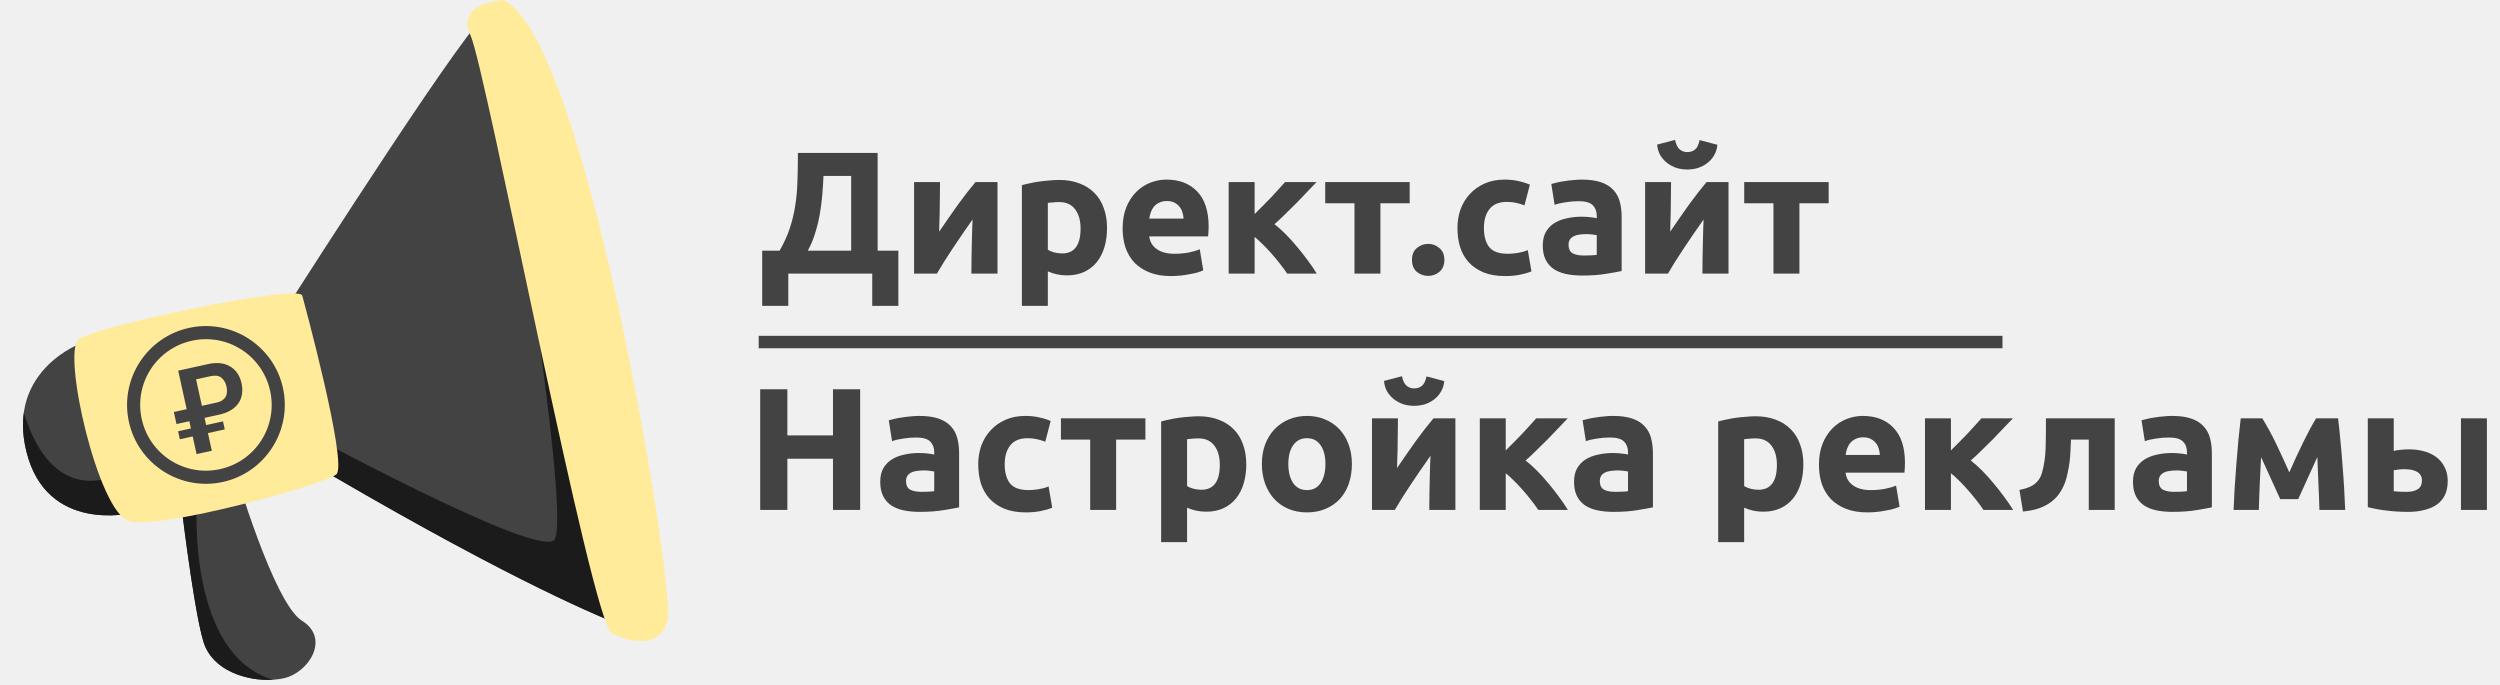
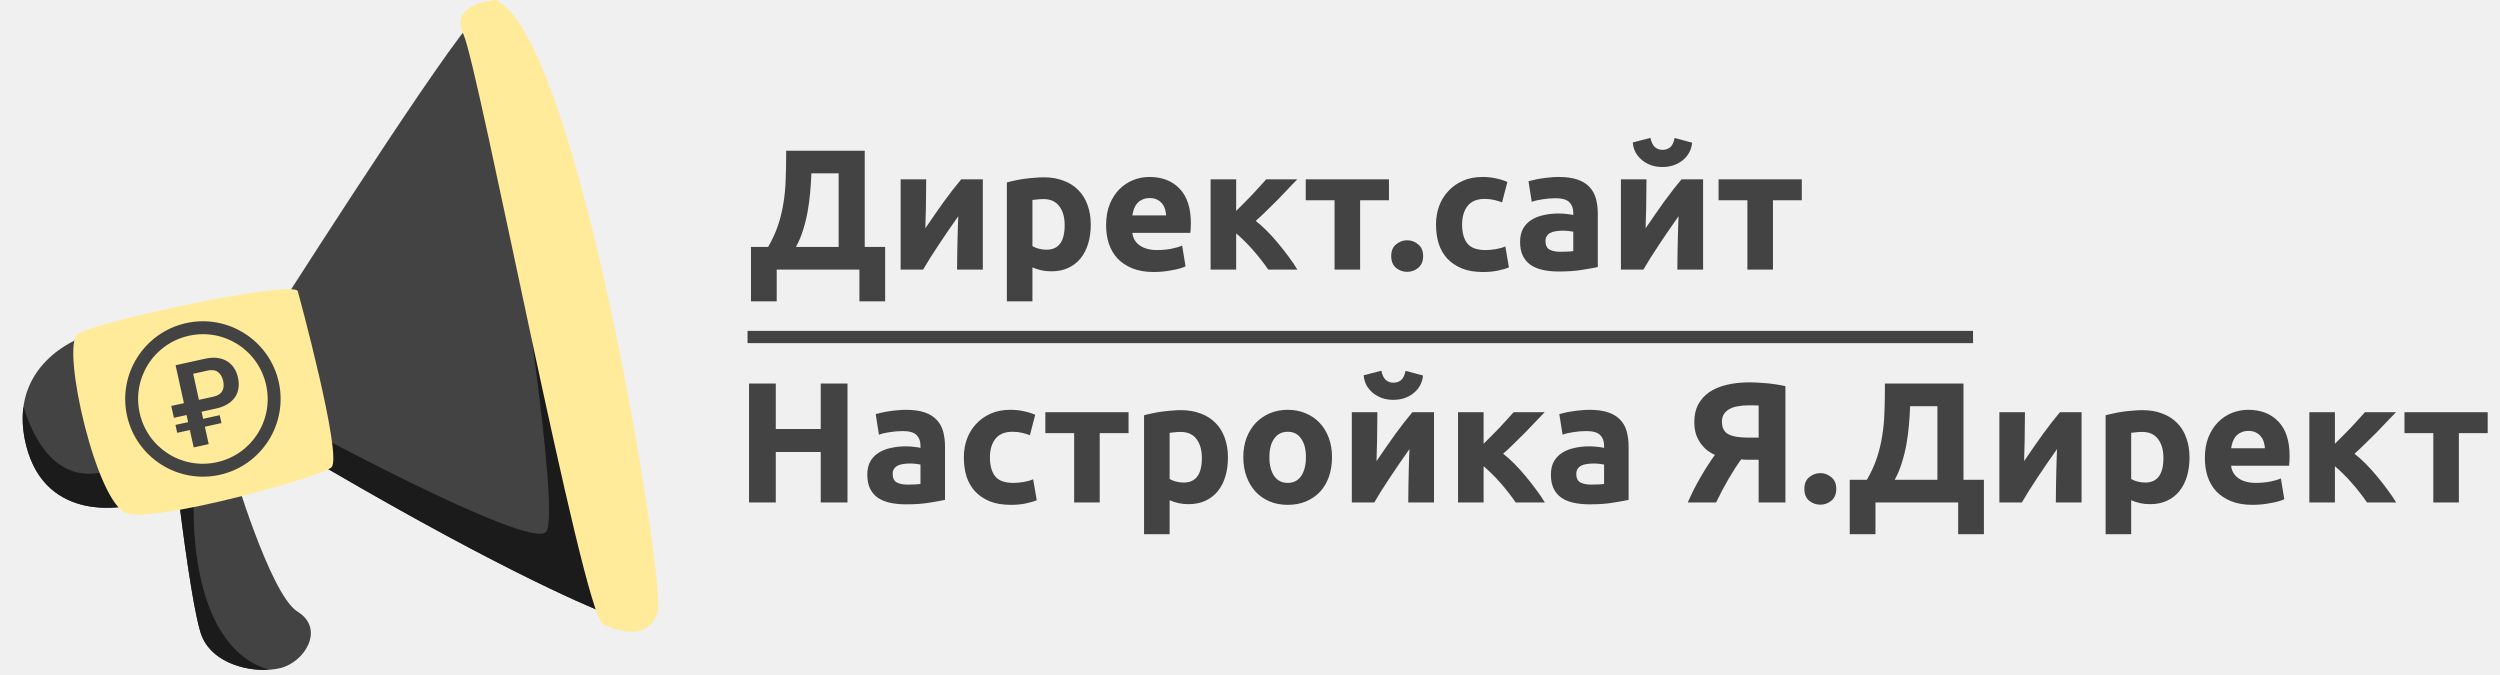
- <svg xmlns="http://www.w3.org/2000/svg" width="201" height="55" viewBox="0 0 201 55" fill="none">
+ <svg xmlns="http://www.w3.org/2000/svg" width="204" height="55" viewBox="0 0 204 55" fill="none">
  <path d="M18.883 37.801C18.883 37.801 22.009 48.509 24.277 49.907C26.546 51.307 24.873 54.037 22.859 54.521C20.846 55.003 17.202 54.324 16.363 51.611C15.523 48.898 14.426 39.353 14.426 39.353L18.883 37.801Z" fill="#434343" />
  <path d="M21.946 54.651C15.145 52.646 15.818 40.829 15.818 40.829L14.561 40.488C14.879 43.098 15.704 49.474 16.363 51.611C17.087 53.949 19.892 54.777 21.946 54.651Z" fill="#1B1B1B" />
  <path d="M6.603 27.562C6.603 27.562 0.487 29.725 2.128 36.322C3.77 42.919 10.582 41.247 10.582 41.247C10.582 41.247 6.886 27.837 6.603 27.562Z" fill="#434343" />
  <path d="M10.585 41.247C10.585 41.247 10.207 39.886 9.688 38.024C8.906 38.454 4.245 40.648 1.916 33.191C1.793 34.102 1.833 35.139 2.128 36.322C3.77 42.919 10.585 41.247 10.585 41.247Z" fill="#1B1B1B" />
  <path d="M38.4 1.914C38.374 1.94 38.34 1.946 38.317 1.977C34.71 6.337 21.622 26.951 21.622 26.951L23.916 36.596C39.732 45.971 47.492 49.306 49.898 50.245L38.4 1.914Z" fill="#434343" />
  <path d="M41.837 17.033C41.837 17.033 45.762 41.68 44.581 43.376C43.401 45.072 23.326 34.118 23.326 34.118L23.916 36.595C39.675 45.94 47.435 49.283 49.87 50.234L41.837 17.033Z" fill="#1B1B1B" />
  <path d="M24.303 23.77C24.303 23.77 28.007 37.328 27.039 38.142C26.073 38.958 12.868 42.614 10.376 41.9C7.883 41.187 4.973 28.339 6.319 27.288C7.666 26.237 24.037 22.779 24.303 23.77Z" fill="#FFEB9A" />
  <path d="M40.471 0.002C40.471 0.002 36.592 0.22 37.818 2.806C39.044 5.393 47.566 50.152 49.199 50.926C50.835 51.699 53.066 52.135 53.682 49.851C54.301 47.568 47.194 3.053 40.471 0.002Z" fill="#FFEB9A" />
  <g clip-path="url(#clip0_333_136)">
    <path d="M15.193 26.364C11.779 27.116 9.612 30.508 10.364 33.921C11.117 37.335 14.508 39.502 17.921 38.749C21.335 37.997 23.502 34.606 22.75 31.192C21.998 27.779 18.606 25.612 15.193 26.364ZM15.42 27.396C18.276 26.767 21.088 28.563 21.718 31.42C22.347 34.276 20.55 37.088 17.694 37.717C14.838 38.347 12.026 36.55 11.396 33.694C10.767 30.837 12.564 28.026 15.42 27.396ZM14.327 29.802L15.009 32.898L13.977 33.125L14.19 34.093L15.222 33.865L15.35 34.446L14.318 34.673L14.46 35.319L15.492 35.091L15.805 36.51L17.03 36.24L16.718 34.821L18.072 34.523L17.93 33.877L16.576 34.176L16.448 33.597L17.643 33.333C18.337 33.18 18.845 32.879 19.164 32.43C19.483 31.982 19.549 31.4 19.418 30.807C19.288 30.214 18.972 29.729 18.493 29.454C18.015 29.179 17.428 29.118 16.733 29.271L14.327 29.802ZM15.764 30.499L16.925 30.244C17.266 30.169 17.563 30.194 17.779 30.35C17.994 30.506 18.146 30.784 18.212 31.082C18.276 31.374 18.268 31.685 18.136 31.912C18.002 32.139 17.767 32.29 17.43 32.364L16.233 32.628L15.764 30.499Z" fill="#434343" />
  </g>
  <path d="M61.28 20.152H62.68C63.025 19.555 63.296 18.962 63.492 18.374C63.688 17.786 63.833 17.189 63.926 16.582C64.029 15.975 64.089 15.35 64.108 14.706C64.136 14.062 64.15 13.385 64.15 12.676V12.298H70.562V20.152H72.228V24.59H70.128V22H63.38V24.59H61.28V20.152ZM66.208 14.146C66.189 14.65 66.157 15.168 66.11 15.7C66.063 16.232 65.993 16.759 65.9 17.282C65.807 17.795 65.681 18.299 65.522 18.794C65.373 19.279 65.181 19.732 64.948 20.152H68.434V14.146H66.208ZM80.198 14.636V22H78.098C78.098 21.533 78.102 21.071 78.112 20.614C78.121 20.147 78.13 19.718 78.14 19.326C78.149 18.934 78.158 18.593 78.168 18.304C78.186 18.005 78.196 17.786 78.196 17.646C77.925 18.029 77.654 18.416 77.384 18.808C77.113 19.2 76.852 19.587 76.6 19.97C76.357 20.343 76.124 20.703 75.9 21.048C75.685 21.393 75.494 21.711 75.326 22H73.492V14.636H75.578C75.578 15.103 75.573 15.551 75.564 15.98C75.564 16.4 75.559 16.783 75.55 17.128C75.54 17.473 75.531 17.777 75.522 18.038C75.512 18.29 75.508 18.486 75.508 18.626C76.068 17.805 76.581 17.067 77.048 16.414C77.524 15.761 77.986 15.168 78.434 14.636H80.198ZM86.878 18.374C86.878 17.73 86.733 17.217 86.444 16.834C86.154 16.442 85.725 16.246 85.156 16.246C84.969 16.246 84.796 16.255 84.638 16.274C84.479 16.283 84.348 16.297 84.246 16.316V20.082C84.376 20.166 84.544 20.236 84.75 20.292C84.964 20.348 85.179 20.376 85.394 20.376C86.383 20.376 86.878 19.709 86.878 18.374ZM89.006 18.318C89.006 18.887 88.936 19.405 88.796 19.872C88.656 20.339 88.45 20.74 88.18 21.076C87.909 21.412 87.573 21.673 87.172 21.86C86.77 22.047 86.308 22.14 85.786 22.14C85.496 22.14 85.226 22.112 84.974 22.056C84.722 22 84.479 21.921 84.246 21.818V24.59H82.16V14.888C82.346 14.832 82.561 14.781 82.804 14.734C83.046 14.678 83.298 14.631 83.56 14.594C83.83 14.557 84.101 14.529 84.372 14.51C84.652 14.482 84.918 14.468 85.17 14.468C85.776 14.468 86.318 14.561 86.794 14.748C87.27 14.925 87.671 15.182 87.998 15.518C88.324 15.845 88.572 16.246 88.74 16.722C88.917 17.198 89.006 17.73 89.006 18.318ZM90.259 18.374C90.259 17.721 90.357 17.151 90.553 16.666C90.758 16.171 91.024 15.761 91.351 15.434C91.678 15.107 92.051 14.86 92.471 14.692C92.9 14.524 93.339 14.44 93.787 14.44C94.832 14.44 95.658 14.762 96.265 15.406C96.872 16.041 97.175 16.979 97.175 18.22C97.175 18.341 97.17 18.477 97.161 18.626C97.152 18.766 97.142 18.892 97.133 19.004H92.401C92.448 19.433 92.648 19.774 93.003 20.026C93.358 20.278 93.834 20.404 94.431 20.404C94.814 20.404 95.187 20.371 95.551 20.306C95.924 20.231 96.228 20.143 96.461 20.04L96.741 21.734C96.629 21.79 96.48 21.846 96.293 21.902C96.106 21.958 95.896 22.005 95.663 22.042C95.439 22.089 95.196 22.126 94.935 22.154C94.674 22.182 94.412 22.196 94.151 22.196C93.488 22.196 92.91 22.098 92.415 21.902C91.93 21.706 91.524 21.44 91.197 21.104C90.88 20.759 90.642 20.353 90.483 19.886C90.334 19.419 90.259 18.915 90.259 18.374ZM95.159 17.576C95.15 17.399 95.117 17.226 95.061 17.058C95.014 16.89 94.935 16.741 94.823 16.61C94.72 16.479 94.585 16.372 94.417 16.288C94.258 16.204 94.058 16.162 93.815 16.162C93.582 16.162 93.381 16.204 93.213 16.288C93.045 16.363 92.905 16.465 92.793 16.596C92.681 16.727 92.592 16.881 92.527 17.058C92.471 17.226 92.429 17.399 92.401 17.576H95.159ZM100.871 17.212C101.076 17.016 101.291 16.801 101.515 16.568C101.748 16.335 101.972 16.106 102.187 15.882C102.401 15.649 102.607 15.425 102.803 15.21C102.999 14.995 103.171 14.804 103.321 14.636H105.855C105.668 14.832 105.435 15.075 105.155 15.364C104.884 15.653 104.595 15.957 104.287 16.274C103.979 16.582 103.666 16.89 103.349 17.198C103.041 17.506 102.747 17.781 102.467 18.024C102.747 18.239 103.045 18.505 103.363 18.822C103.68 19.139 103.988 19.48 104.287 19.844C104.595 20.208 104.884 20.577 105.155 20.95C105.435 21.323 105.673 21.673 105.869 22H103.489C103.321 21.748 103.129 21.487 102.915 21.216C102.7 20.936 102.476 20.665 102.243 20.404C102.009 20.133 101.771 19.881 101.529 19.648C101.295 19.415 101.076 19.214 100.871 19.046V22H98.785V14.636H100.871V17.212ZM113.338 16.344H110.986V22H108.9V16.344H106.548V14.636H113.338V16.344ZM116.128 20.894C116.128 21.314 115.992 21.636 115.722 21.86C115.46 22.075 115.162 22.182 114.826 22.182C114.49 22.182 114.186 22.075 113.916 21.86C113.654 21.636 113.524 21.314 113.524 20.894C113.524 20.474 113.654 20.157 113.916 19.942C114.186 19.718 114.49 19.606 114.826 19.606C115.162 19.606 115.46 19.718 115.722 19.942C115.992 20.157 116.128 20.474 116.128 20.894ZM117.179 18.318C117.179 17.786 117.263 17.287 117.431 16.82C117.608 16.344 117.86 15.933 118.187 15.588C118.513 15.233 118.91 14.953 119.377 14.748C119.843 14.543 120.375 14.44 120.973 14.44C121.365 14.44 121.724 14.477 122.051 14.552C122.377 14.617 122.695 14.715 123.003 14.846L122.569 16.512C122.373 16.437 122.158 16.372 121.925 16.316C121.691 16.26 121.43 16.232 121.141 16.232C120.525 16.232 120.063 16.423 119.755 16.806C119.456 17.189 119.307 17.693 119.307 18.318C119.307 18.981 119.447 19.494 119.727 19.858C120.016 20.222 120.515 20.404 121.225 20.404C121.477 20.404 121.747 20.381 122.037 20.334C122.326 20.287 122.592 20.213 122.835 20.11L123.129 21.818C122.886 21.921 122.583 22.009 122.219 22.084C121.855 22.159 121.453 22.196 121.015 22.196C120.343 22.196 119.764 22.098 119.279 21.902C118.793 21.697 118.392 21.421 118.075 21.076C117.767 20.731 117.538 20.325 117.389 19.858C117.249 19.382 117.179 18.869 117.179 18.318ZM127.343 20.544C127.548 20.544 127.744 20.539 127.931 20.53C128.117 20.521 128.267 20.507 128.379 20.488V18.906C128.295 18.887 128.169 18.869 128.001 18.85C127.833 18.831 127.679 18.822 127.539 18.822C127.343 18.822 127.156 18.836 126.979 18.864C126.811 18.883 126.661 18.925 126.531 18.99C126.4 19.055 126.297 19.144 126.223 19.256C126.148 19.368 126.111 19.508 126.111 19.676C126.111 20.003 126.218 20.231 126.433 20.362C126.657 20.483 126.96 20.544 127.343 20.544ZM127.175 14.44C127.791 14.44 128.304 14.51 128.715 14.65C129.125 14.79 129.452 14.991 129.695 15.252C129.947 15.513 130.124 15.831 130.227 16.204C130.329 16.577 130.381 16.993 130.381 17.45V21.79C130.082 21.855 129.667 21.93 129.135 22.014C128.603 22.107 127.959 22.154 127.203 22.154C126.727 22.154 126.293 22.112 125.901 22.028C125.518 21.944 125.187 21.809 124.907 21.622C124.627 21.426 124.412 21.174 124.263 20.866C124.113 20.558 124.039 20.18 124.039 19.732C124.039 19.303 124.123 18.939 124.291 18.64C124.468 18.341 124.701 18.103 124.991 17.926C125.28 17.749 125.611 17.623 125.985 17.548C126.358 17.464 126.745 17.422 127.147 17.422C127.417 17.422 127.655 17.436 127.861 17.464C128.075 17.483 128.248 17.511 128.379 17.548V17.352C128.379 16.997 128.271 16.713 128.057 16.498C127.842 16.283 127.469 16.176 126.937 16.176C126.582 16.176 126.232 16.204 125.887 16.26C125.541 16.307 125.243 16.377 124.991 16.47L124.725 14.79C124.846 14.753 124.995 14.715 125.173 14.678C125.359 14.631 125.56 14.594 125.775 14.566C125.989 14.529 126.213 14.501 126.447 14.482C126.689 14.454 126.932 14.44 127.175 14.44ZM138.973 14.636V22H136.873C136.873 21.533 136.878 21.071 136.887 20.614C136.896 20.147 136.906 19.718 136.915 19.326C136.924 18.934 136.934 18.593 136.943 18.304C136.962 18.005 136.971 17.786 136.971 17.646C136.7 18.029 136.43 18.416 136.159 18.808C135.888 19.2 135.627 19.587 135.375 19.97C135.132 20.343 134.899 20.703 134.675 21.048C134.46 21.393 134.269 21.711 134.101 22H132.267V14.636H134.353C134.353 15.103 134.348 15.551 134.339 15.98C134.339 16.4 134.334 16.783 134.325 17.128C134.316 17.473 134.306 17.777 134.297 18.038C134.288 18.29 134.283 18.486 134.283 18.626C134.843 17.805 135.356 17.067 135.823 16.414C136.299 15.761 136.761 15.168 137.209 14.636H138.973ZM135.655 13.628C135.356 13.628 135.067 13.586 134.787 13.502C134.516 13.409 134.269 13.278 134.045 13.11C133.821 12.933 133.634 12.723 133.485 12.48C133.345 12.228 133.261 11.943 133.233 11.626L134.675 11.248C134.75 11.603 134.871 11.855 135.039 12.004C135.216 12.153 135.422 12.228 135.655 12.228C135.898 12.228 136.103 12.163 136.271 12.032C136.448 11.892 136.574 11.635 136.649 11.262L138.077 11.64C138.049 11.957 137.96 12.242 137.811 12.494C137.671 12.737 137.489 12.942 137.265 13.11C137.05 13.278 136.803 13.409 136.523 13.502C136.243 13.586 135.954 13.628 135.655 13.628ZM147.025 16.344H144.673V22H142.587V16.344H140.235V14.636H147.025V16.344Z" fill="#434343" />
-   <path d="M66.972 31.298H69.156V41H66.972V36.884H63.304V41H61.12V31.298H63.304V35.008H66.972V31.298ZM74.075 39.544C74.281 39.544 74.477 39.539 74.663 39.53C74.85 39.521 74.999 39.507 75.111 39.488V37.906C75.027 37.887 74.901 37.869 74.733 37.85C74.565 37.831 74.411 37.822 74.271 37.822C74.075 37.822 73.889 37.836 73.711 37.864C73.543 37.883 73.394 37.925 73.263 37.99C73.133 38.055 73.03 38.144 72.955 38.256C72.881 38.368 72.843 38.508 72.843 38.676C72.843 39.003 72.951 39.231 73.165 39.362C73.389 39.483 73.693 39.544 74.075 39.544ZM73.907 33.44C74.523 33.44 75.037 33.51 75.447 33.65C75.858 33.79 76.185 33.991 76.427 34.252C76.679 34.513 76.857 34.831 76.959 35.204C77.062 35.577 77.113 35.993 77.113 36.45V40.79C76.815 40.855 76.399 40.93 75.867 41.014C75.335 41.107 74.691 41.154 73.935 41.154C73.459 41.154 73.025 41.112 72.633 41.028C72.251 40.944 71.919 40.809 71.639 40.622C71.359 40.426 71.145 40.174 70.995 39.866C70.846 39.558 70.771 39.18 70.771 38.732C70.771 38.303 70.855 37.939 71.023 37.64C71.201 37.341 71.434 37.103 71.723 36.926C72.013 36.749 72.344 36.623 72.717 36.548C73.091 36.464 73.478 36.422 73.879 36.422C74.15 36.422 74.388 36.436 74.593 36.464C74.808 36.483 74.981 36.511 75.111 36.548V36.352C75.111 35.997 75.004 35.713 74.789 35.498C74.575 35.283 74.201 35.176 73.669 35.176C73.315 35.176 72.965 35.204 72.619 35.26C72.274 35.307 71.975 35.377 71.723 35.47L71.457 33.79C71.579 33.753 71.728 33.715 71.905 33.678C72.092 33.631 72.293 33.594 72.507 33.566C72.722 33.529 72.946 33.501 73.179 33.482C73.422 33.454 73.665 33.44 73.907 33.44ZM78.65 37.318C78.65 36.786 78.734 36.287 78.901 35.82C79.079 35.344 79.331 34.933 79.657 34.588C79.984 34.233 80.381 33.953 80.847 33.748C81.314 33.543 81.846 33.44 82.444 33.44C82.835 33.44 83.195 33.477 83.522 33.552C83.848 33.617 84.165 33.715 84.474 33.846L84.04 35.512C83.844 35.437 83.629 35.372 83.395 35.316C83.162 35.26 82.901 35.232 82.612 35.232C81.996 35.232 81.534 35.423 81.225 35.806C80.927 36.189 80.778 36.693 80.778 37.318C80.778 37.981 80.918 38.494 81.198 38.858C81.487 39.222 81.986 39.404 82.695 39.404C82.948 39.404 83.218 39.381 83.507 39.334C83.797 39.287 84.063 39.213 84.305 39.11L84.6 40.818C84.357 40.921 84.053 41.009 83.689 41.084C83.326 41.159 82.924 41.196 82.486 41.196C81.814 41.196 81.235 41.098 80.749 40.902C80.264 40.697 79.863 40.421 79.546 40.076C79.237 39.731 79.009 39.325 78.859 38.858C78.719 38.382 78.65 37.869 78.65 37.318ZM92.09 35.344H89.737V41H87.651V35.344H85.299V33.636H92.09V35.344ZM98.073 37.374C98.073 36.73 97.928 36.217 97.639 35.834C97.35 35.442 96.92 35.246 96.351 35.246C96.164 35.246 95.992 35.255 95.833 35.274C95.674 35.283 95.544 35.297 95.441 35.316V39.082C95.572 39.166 95.74 39.236 95.945 39.292C96.16 39.348 96.374 39.376 96.589 39.376C97.578 39.376 98.073 38.709 98.073 37.374ZM100.201 37.318C100.201 37.887 100.131 38.405 99.991 38.872C99.851 39.339 99.646 39.74 99.375 40.076C99.104 40.412 98.768 40.673 98.367 40.86C97.966 41.047 97.504 41.14 96.981 41.14C96.692 41.14 96.421 41.112 96.169 41.056C95.917 41 95.674 40.921 95.441 40.818V43.59H93.355V33.888C93.542 33.832 93.756 33.781 93.999 33.734C94.242 33.678 94.494 33.631 94.755 33.594C95.026 33.557 95.296 33.529 95.567 33.51C95.847 33.482 96.113 33.468 96.365 33.468C96.972 33.468 97.513 33.561 97.989 33.748C98.465 33.925 98.866 34.182 99.193 34.518C99.52 34.845 99.767 35.246 99.935 35.722C100.112 36.198 100.201 36.73 100.201 37.318ZM108.692 37.304C108.692 37.883 108.608 38.415 108.44 38.9C108.272 39.376 108.03 39.787 107.712 40.132C107.395 40.468 107.012 40.729 106.564 40.916C106.126 41.103 105.631 41.196 105.08 41.196C104.539 41.196 104.044 41.103 103.596 40.916C103.158 40.729 102.78 40.468 102.462 40.132C102.145 39.787 101.898 39.376 101.72 38.9C101.543 38.415 101.454 37.883 101.454 37.304C101.454 36.725 101.543 36.198 101.72 35.722C101.907 35.246 102.159 34.84 102.476 34.504C102.803 34.168 103.186 33.907 103.624 33.72C104.072 33.533 104.558 33.44 105.08 33.44C105.612 33.44 106.098 33.533 106.536 33.72C106.984 33.907 107.367 34.168 107.684 34.504C108.002 34.84 108.249 35.246 108.426 35.722C108.604 36.198 108.692 36.725 108.692 37.304ZM106.564 37.304C106.564 36.66 106.434 36.156 106.172 35.792C105.92 35.419 105.556 35.232 105.08 35.232C104.604 35.232 104.236 35.419 103.974 35.792C103.713 36.156 103.582 36.66 103.582 37.304C103.582 37.948 103.713 38.461 103.974 38.844C104.236 39.217 104.604 39.404 105.08 39.404C105.556 39.404 105.92 39.217 106.172 38.844C106.434 38.461 106.564 37.948 106.564 37.304ZM117.014 33.636V41H114.914C114.914 40.533 114.919 40.071 114.928 39.614C114.937 39.147 114.947 38.718 114.956 38.326C114.965 37.934 114.975 37.593 114.984 37.304C115.003 37.005 115.012 36.786 115.012 36.646C114.741 37.029 114.471 37.416 114.2 37.808C113.929 38.2 113.668 38.587 113.416 38.97C113.173 39.343 112.94 39.703 112.716 40.048C112.501 40.393 112.31 40.711 112.142 41H110.308V33.636H112.394C112.394 34.103 112.389 34.551 112.38 34.98C112.38 35.4 112.375 35.783 112.366 36.128C112.357 36.473 112.347 36.777 112.338 37.038C112.329 37.29 112.324 37.486 112.324 37.626C112.884 36.805 113.397 36.067 113.864 35.414C114.34 34.761 114.802 34.168 115.25 33.636H117.014ZM113.696 32.628C113.397 32.628 113.108 32.586 112.828 32.502C112.557 32.409 112.31 32.278 112.086 32.11C111.862 31.933 111.675 31.723 111.526 31.48C111.386 31.228 111.302 30.943 111.274 30.626L112.716 30.248C112.791 30.603 112.912 30.855 113.08 31.004C113.257 31.153 113.463 31.228 113.696 31.228C113.939 31.228 114.144 31.163 114.312 31.032C114.489 30.892 114.615 30.635 114.69 30.262L116.118 30.64C116.09 30.957 116.001 31.242 115.852 31.494C115.712 31.737 115.53 31.942 115.306 32.11C115.091 32.278 114.844 32.409 114.564 32.502C114.284 32.586 113.995 32.628 113.696 32.628ZM121.062 36.212C121.267 36.016 121.482 35.801 121.706 35.568C121.939 35.335 122.163 35.106 122.378 34.882C122.593 34.649 122.798 34.425 122.994 34.21C123.19 33.995 123.363 33.804 123.512 33.636H126.046C125.859 33.832 125.626 34.075 125.346 34.364C125.075 34.653 124.786 34.957 124.478 35.274C124.17 35.582 123.857 35.89 123.54 36.198C123.232 36.506 122.938 36.781 122.658 37.024C122.938 37.239 123.237 37.505 123.554 37.822C123.871 38.139 124.179 38.48 124.478 38.844C124.786 39.208 125.075 39.577 125.346 39.95C125.626 40.323 125.864 40.673 126.06 41H123.68C123.512 40.748 123.321 40.487 123.106 40.216C122.891 39.936 122.667 39.665 122.434 39.404C122.201 39.133 121.963 38.881 121.72 38.648C121.487 38.415 121.267 38.214 121.062 38.046V41H118.976V33.636H121.062V36.212ZM129.857 39.544C130.062 39.544 130.258 39.539 130.445 39.53C130.631 39.521 130.781 39.507 130.893 39.488V37.906C130.809 37.887 130.683 37.869 130.515 37.85C130.347 37.831 130.193 37.822 130.053 37.822C129.857 37.822 129.67 37.836 129.493 37.864C129.325 37.883 129.175 37.925 129.045 37.99C128.914 38.055 128.811 38.144 128.737 38.256C128.662 38.368 128.625 38.508 128.625 38.676C128.625 39.003 128.732 39.231 128.947 39.362C129.171 39.483 129.474 39.544 129.857 39.544ZM129.689 33.44C130.305 33.44 130.818 33.51 131.229 33.65C131.639 33.79 131.966 33.991 132.209 34.252C132.461 34.513 132.638 34.831 132.741 35.204C132.843 35.577 132.895 35.993 132.895 36.45V40.79C132.596 40.855 132.181 40.93 131.649 41.014C131.117 41.107 130.473 41.154 129.717 41.154C129.241 41.154 128.807 41.112 128.415 41.028C128.032 40.944 127.701 40.809 127.421 40.622C127.141 40.426 126.926 40.174 126.777 39.866C126.627 39.558 126.553 39.18 126.553 38.732C126.553 38.303 126.637 37.939 126.805 37.64C126.982 37.341 127.215 37.103 127.505 36.926C127.794 36.749 128.125 36.623 128.499 36.548C128.872 36.464 129.259 36.422 129.66 36.422C129.931 36.422 130.169 36.436 130.375 36.464C130.589 36.483 130.762 36.511 130.893 36.548V36.352C130.893 35.997 130.785 35.713 130.571 35.498C130.356 35.283 129.983 35.176 129.451 35.176C129.096 35.176 128.746 35.204 128.401 35.26C128.055 35.307 127.757 35.377 127.505 35.47L127.239 33.79C127.36 33.753 127.509 33.715 127.687 33.678C127.873 33.631 128.074 33.594 128.289 33.566C128.503 33.529 128.727 33.501 128.961 33.482C129.203 33.454 129.446 33.44 129.689 33.44ZM142.862 37.374C142.862 36.73 142.717 36.217 142.428 35.834C142.139 35.442 141.709 35.246 141.14 35.246C140.953 35.246 140.781 35.255 140.622 35.274C140.463 35.283 140.333 35.297 140.23 35.316V39.082C140.361 39.166 140.529 39.236 140.734 39.292C140.949 39.348 141.163 39.376 141.378 39.376C142.367 39.376 142.862 38.709 142.862 37.374ZM144.99 37.318C144.99 37.887 144.92 38.405 144.78 38.872C144.64 39.339 144.435 39.74 144.164 40.076C143.893 40.412 143.557 40.673 143.156 40.86C142.755 41.047 142.293 41.14 141.77 41.14C141.481 41.14 141.21 41.112 140.958 41.056C140.706 41 140.463 40.921 140.23 40.818V43.59H138.144V33.888C138.331 33.832 138.545 33.781 138.788 33.734C139.031 33.678 139.283 33.631 139.544 33.594C139.815 33.557 140.085 33.529 140.356 33.51C140.636 33.482 140.902 33.468 141.154 33.468C141.761 33.468 142.302 33.561 142.778 33.748C143.254 33.925 143.655 34.182 143.982 34.518C144.309 34.845 144.556 35.246 144.724 35.722C144.901 36.198 144.99 36.73 144.99 37.318ZM146.243 37.374C146.243 36.721 146.341 36.151 146.537 35.666C146.743 35.171 147.009 34.761 147.335 34.434C147.662 34.107 148.035 33.86 148.455 33.692C148.885 33.524 149.323 33.44 149.771 33.44C150.817 33.44 151.643 33.762 152.249 34.406C152.856 35.041 153.159 35.979 153.159 37.22C153.159 37.341 153.155 37.477 153.145 37.626C153.136 37.766 153.127 37.892 153.117 38.004H148.385C148.432 38.433 148.633 38.774 148.987 39.026C149.342 39.278 149.818 39.404 150.415 39.404C150.798 39.404 151.171 39.371 151.535 39.306C151.909 39.231 152.212 39.143 152.445 39.04L152.725 40.734C152.613 40.79 152.464 40.846 152.277 40.902C152.091 40.958 151.881 41.005 151.647 41.042C151.423 41.089 151.181 41.126 150.919 41.154C150.658 41.182 150.397 41.196 150.135 41.196C149.473 41.196 148.894 41.098 148.399 40.902C147.914 40.706 147.508 40.44 147.181 40.104C146.864 39.759 146.626 39.353 146.467 38.886C146.318 38.419 146.243 37.915 146.243 37.374ZM151.143 36.576C151.134 36.399 151.101 36.226 151.045 36.058C150.999 35.89 150.919 35.741 150.807 35.61C150.705 35.479 150.569 35.372 150.401 35.288C150.243 35.204 150.042 35.162 149.799 35.162C149.566 35.162 149.365 35.204 149.197 35.288C149.029 35.363 148.889 35.465 148.777 35.596C148.665 35.727 148.577 35.881 148.511 36.058C148.455 36.226 148.413 36.399 148.385 36.576H151.143ZM156.855 36.212C157.06 36.016 157.275 35.801 157.499 35.568C157.732 35.335 157.956 35.106 158.171 34.882C158.386 34.649 158.591 34.425 158.787 34.21C158.983 33.995 159.156 33.804 159.305 33.636H161.839C161.652 33.832 161.419 34.075 161.139 34.364C160.868 34.653 160.579 34.957 160.271 35.274C159.963 35.582 159.65 35.89 159.333 36.198C159.025 36.506 158.731 36.781 158.451 37.024C158.731 37.239 159.03 37.505 159.347 37.822C159.664 38.139 159.972 38.48 160.271 38.844C160.579 39.208 160.868 39.577 161.139 39.95C161.419 40.323 161.657 40.673 161.853 41H159.473C159.305 40.748 159.114 40.487 158.899 40.216C158.684 39.936 158.46 39.665 158.227 39.404C157.994 39.133 157.756 38.881 157.513 38.648C157.28 38.415 157.06 38.214 156.855 38.046V41H154.769V33.636H156.855V36.212ZM166.509 35.344C166.499 35.615 166.485 35.904 166.467 36.212C166.457 36.511 166.434 36.814 166.397 37.122C166.359 37.421 166.308 37.715 166.243 38.004C166.187 38.293 166.112 38.564 166.019 38.816C165.907 39.115 165.762 39.395 165.585 39.656C165.417 39.908 165.197 40.137 164.927 40.342C164.665 40.547 164.343 40.72 163.961 40.86C163.587 40.991 163.149 41.079 162.645 41.126L162.365 39.39C162.841 39.297 163.209 39.166 163.471 38.998C163.732 38.821 163.928 38.597 164.059 38.326C164.161 38.093 164.241 37.822 164.297 37.514C164.362 37.206 164.409 36.884 164.437 36.548C164.465 36.203 164.479 35.853 164.479 35.498C164.488 35.143 164.493 34.803 164.493 34.476V33.636H170.023V41H167.937V35.344H166.509ZM174.796 39.544C175.001 39.544 175.197 39.539 175.384 39.53C175.571 39.521 175.72 39.507 175.832 39.488V37.906C175.748 37.887 175.622 37.869 175.454 37.85C175.286 37.831 175.132 37.822 174.992 37.822C174.796 37.822 174.609 37.836 174.432 37.864C174.264 37.883 174.115 37.925 173.984 37.99C173.853 38.055 173.751 38.144 173.676 38.256C173.601 38.368 173.564 38.508 173.564 38.676C173.564 39.003 173.671 39.231 173.886 39.362C174.11 39.483 174.413 39.544 174.796 39.544ZM174.628 33.44C175.244 33.44 175.757 33.51 176.168 33.65C176.579 33.79 176.905 33.991 177.148 34.252C177.4 34.513 177.577 34.831 177.68 35.204C177.783 35.577 177.834 35.993 177.834 36.45V40.79C177.535 40.855 177.12 40.93 176.588 41.014C176.056 41.107 175.412 41.154 174.656 41.154C174.18 41.154 173.746 41.112 173.354 41.028C172.971 40.944 172.64 40.809 172.36 40.622C172.08 40.426 171.865 40.174 171.716 39.866C171.567 39.558 171.492 39.18 171.492 38.732C171.492 38.303 171.576 37.939 171.744 37.64C171.921 37.341 172.155 37.103 172.444 36.926C172.733 36.749 173.065 36.623 173.438 36.548C173.811 36.464 174.199 36.422 174.6 36.422C174.871 36.422 175.109 36.436 175.314 36.464C175.529 36.483 175.701 36.511 175.832 36.548V36.352C175.832 35.997 175.725 35.713 175.51 35.498C175.295 35.283 174.922 35.176 174.39 35.176C174.035 35.176 173.685 35.204 173.34 35.26C172.995 35.307 172.696 35.377 172.444 35.47L172.178 33.79C172.299 33.753 172.449 33.715 172.626 33.678C172.813 33.631 173.013 33.594 173.228 33.566C173.443 33.529 173.667 33.501 173.9 33.482C174.143 33.454 174.385 33.44 174.628 33.44ZM181.792 36.758C181.774 37.085 181.755 37.439 181.736 37.822C181.718 38.205 181.699 38.592 181.68 38.984C181.671 39.367 181.657 39.735 181.638 40.09C181.629 40.435 181.62 40.739 181.61 41H179.58C179.599 40.487 179.627 39.908 179.664 39.264C179.711 38.62 179.758 37.967 179.804 37.304C179.86 36.632 179.916 35.979 179.972 35.344C180.038 34.709 180.098 34.14 180.154 33.636H181.89C182.292 34.289 182.66 34.966 182.996 35.666C183.332 36.366 183.687 37.136 184.06 37.976C184.452 37.08 184.835 36.254 185.208 35.498C185.582 34.733 185.918 34.112 186.216 33.636H187.98C188.046 34.14 188.106 34.709 188.162 35.344C188.228 35.979 188.284 36.632 188.33 37.304C188.386 37.967 188.433 38.62 188.47 39.264C188.508 39.908 188.536 40.487 188.554 41H186.482C186.464 40.272 186.436 39.549 186.398 38.83C186.37 38.111 186.342 37.416 186.314 36.744L184.774 40.132H183.332L181.792 36.758ZM199.947 41H197.861V33.636H199.947V41ZM193.493 39.544C193.875 39.544 194.174 39.474 194.389 39.334C194.613 39.185 194.725 38.947 194.725 38.62C194.725 38.452 194.687 38.312 194.613 38.2C194.538 38.079 194.435 37.985 194.305 37.92C194.174 37.845 194.02 37.794 193.843 37.766C193.675 37.738 193.493 37.724 193.297 37.724C193.157 37.724 193.003 37.733 192.835 37.752C192.667 37.771 192.541 37.789 192.457 37.808V39.488C192.569 39.507 192.718 39.521 192.905 39.53C193.091 39.539 193.287 39.544 193.493 39.544ZM192.457 36.254C192.587 36.217 192.755 36.189 192.961 36.17C193.175 36.142 193.418 36.128 193.689 36.128C194.118 36.128 194.519 36.179 194.893 36.282C195.275 36.385 195.607 36.543 195.887 36.758C196.167 36.963 196.386 37.229 196.545 37.556C196.713 37.873 196.797 38.247 196.797 38.676C196.797 39.105 196.722 39.479 196.573 39.796C196.423 40.104 196.209 40.361 195.929 40.566C195.649 40.762 195.313 40.907 194.921 41C194.538 41.103 194.109 41.154 193.633 41.154C193.017 41.154 192.452 41.121 191.939 41.056C191.425 41 190.903 40.907 190.371 40.776V33.636H192.457V36.254Z" fill="#434343" />
+   <path d="M66.972 31.298H69.156V41H66.972V36.884H63.304V41H61.12V31.298H63.304V35.008H66.972V31.298ZM74.075 39.544C74.281 39.544 74.477 39.539 74.663 39.53C74.85 39.521 74.999 39.507 75.111 39.488V37.906C75.027 37.887 74.901 37.869 74.733 37.85C74.565 37.831 74.411 37.822 74.271 37.822C74.075 37.822 73.889 37.836 73.711 37.864C73.543 37.883 73.394 37.925 73.263 37.99C73.133 38.055 73.03 38.144 72.955 38.256C72.881 38.368 72.843 38.508 72.843 38.676C72.843 39.003 72.951 39.231 73.165 39.362C73.389 39.483 73.693 39.544 74.075 39.544ZM73.907 33.44C74.523 33.44 75.037 33.51 75.447 33.65C75.858 33.79 76.185 33.991 76.427 34.252C76.679 34.513 76.857 34.831 76.959 35.204C77.062 35.577 77.113 35.993 77.113 36.45V40.79C76.815 40.855 76.399 40.93 75.867 41.014C75.335 41.107 74.691 41.154 73.935 41.154C73.459 41.154 73.025 41.112 72.633 41.028C72.251 40.944 71.919 40.809 71.639 40.622C71.359 40.426 71.145 40.174 70.995 39.866C70.846 39.558 70.771 39.18 70.771 38.732C70.771 38.303 70.855 37.939 71.023 37.64C71.201 37.341 71.434 37.103 71.723 36.926C72.013 36.749 72.344 36.623 72.717 36.548C73.091 36.464 73.478 36.422 73.879 36.422C74.15 36.422 74.388 36.436 74.593 36.464C74.808 36.483 74.981 36.511 75.111 36.548V36.352C75.111 35.997 75.004 35.713 74.789 35.498C74.575 35.283 74.201 35.176 73.669 35.176C73.315 35.176 72.965 35.204 72.619 35.26C72.274 35.307 71.975 35.377 71.723 35.47L71.457 33.79C71.579 33.753 71.728 33.715 71.905 33.678C72.092 33.631 72.293 33.594 72.507 33.566C72.722 33.529 72.946 33.501 73.179 33.482C73.422 33.454 73.665 33.44 73.907 33.44ZM78.65 37.318C78.65 36.786 78.734 36.287 78.901 35.82C79.079 35.344 79.331 34.933 79.657 34.588C79.984 34.233 80.381 33.953 80.847 33.748C81.314 33.543 81.846 33.44 82.444 33.44C82.835 33.44 83.195 33.477 83.522 33.552C83.848 33.617 84.165 33.715 84.474 33.846L84.04 35.512C83.844 35.437 83.629 35.372 83.395 35.316C83.162 35.26 82.901 35.232 82.612 35.232C81.996 35.232 81.534 35.423 81.225 35.806C80.927 36.189 80.778 36.693 80.778 37.318C80.778 37.981 80.918 38.494 81.198 38.858C81.487 39.222 81.986 39.404 82.695 39.404C82.948 39.404 83.218 39.381 83.507 39.334C83.797 39.287 84.063 39.213 84.305 39.11L84.6 40.818C84.357 40.921 84.053 41.009 83.689 41.084C83.326 41.159 82.924 41.196 82.486 41.196C81.814 41.196 81.235 41.098 80.749 40.902C80.264 40.697 79.863 40.421 79.546 40.076C79.237 39.731 79.009 39.325 78.859 38.858C78.719 38.382 78.65 37.869 78.65 37.318ZM92.09 35.344H89.737V41H87.651V35.344H85.299V33.636H92.09V35.344ZM98.073 37.374C98.073 36.73 97.928 36.217 97.639 35.834C97.35 35.442 96.92 35.246 96.351 35.246C96.164 35.246 95.992 35.255 95.833 35.274C95.674 35.283 95.544 35.297 95.441 35.316V39.082C95.572 39.166 95.74 39.236 95.945 39.292C96.16 39.348 96.374 39.376 96.589 39.376C97.578 39.376 98.073 38.709 98.073 37.374ZM100.201 37.318C100.201 37.887 100.131 38.405 99.991 38.872C99.851 39.339 99.646 39.74 99.375 40.076C99.104 40.412 98.768 40.673 98.367 40.86C97.966 41.047 97.504 41.14 96.981 41.14C96.692 41.14 96.421 41.112 96.169 41.056C95.917 41 95.674 40.921 95.441 40.818V43.59H93.355V33.888C93.542 33.832 93.756 33.781 93.999 33.734C94.242 33.678 94.494 33.631 94.755 33.594C95.026 33.557 95.296 33.529 95.567 33.51C95.847 33.482 96.113 33.468 96.365 33.468C96.972 33.468 97.513 33.561 97.989 33.748C98.465 33.925 98.866 34.182 99.193 34.518C99.52 34.845 99.767 35.246 99.935 35.722C100.112 36.198 100.201 36.73 100.201 37.318ZM108.692 37.304C108.692 37.883 108.608 38.415 108.44 38.9C108.272 39.376 108.03 39.787 107.712 40.132C107.395 40.468 107.012 40.729 106.564 40.916C106.126 41.103 105.631 41.196 105.08 41.196C104.539 41.196 104.044 41.103 103.596 40.916C103.158 40.729 102.78 40.468 102.462 40.132C102.145 39.787 101.898 39.376 101.72 38.9C101.543 38.415 101.454 37.883 101.454 37.304C101.454 36.725 101.543 36.198 101.72 35.722C101.907 35.246 102.159 34.84 102.476 34.504C102.803 34.168 103.186 33.907 103.624 33.72C104.072 33.533 104.558 33.44 105.08 33.44C105.612 33.44 106.098 33.533 106.536 33.72C106.984 33.907 107.367 34.168 107.684 34.504C108.002 34.84 108.249 35.246 108.426 35.722C108.604 36.198 108.692 36.725 108.692 37.304ZM106.564 37.304C106.564 36.66 106.434 36.156 106.172 35.792C105.92 35.419 105.556 35.232 105.08 35.232C104.604 35.232 104.236 35.419 103.974 35.792C103.713 36.156 103.582 36.66 103.582 37.304C103.582 37.948 103.713 38.461 103.974 38.844C104.236 39.217 104.604 39.404 105.08 39.404C105.556 39.404 105.92 39.217 106.172 38.844C106.434 38.461 106.564 37.948 106.564 37.304ZM117.014 33.636V41H114.914C114.914 40.533 114.919 40.071 114.928 39.614C114.937 39.147 114.947 38.718 114.956 38.326C114.965 37.934 114.975 37.593 114.984 37.304C115.003 37.005 115.012 36.786 115.012 36.646C114.741 37.029 114.471 37.416 114.2 37.808C113.929 38.2 113.668 38.587 113.416 38.97C113.173 39.343 112.94 39.703 112.716 40.048C112.501 40.393 112.31 40.711 112.142 41H110.308V33.636H112.394C112.394 34.103 112.389 34.551 112.38 34.98C112.38 35.4 112.375 35.783 112.366 36.128C112.357 36.473 112.347 36.777 112.338 37.038C112.329 37.29 112.324 37.486 112.324 37.626C112.884 36.805 113.397 36.067 113.864 35.414C114.34 34.761 114.802 34.168 115.25 33.636H117.014ZM113.696 32.628C113.397 32.628 113.108 32.586 112.828 32.502C112.557 32.409 112.31 32.278 112.086 32.11C111.862 31.933 111.675 31.723 111.526 31.48C111.386 31.228 111.302 30.943 111.274 30.626L112.716 30.248C112.791 30.603 112.912 30.855 113.08 31.004C113.257 31.153 113.463 31.228 113.696 31.228C113.939 31.228 114.144 31.163 114.312 31.032C114.489 30.892 114.615 30.635 114.69 30.262L116.118 30.64C116.09 30.957 116.001 31.242 115.852 31.494C115.712 31.737 115.53 31.942 115.306 32.11C115.091 32.278 114.844 32.409 114.564 32.502C114.284 32.586 113.995 32.628 113.696 32.628ZM121.062 36.212C121.267 36.016 121.482 35.801 121.706 35.568C121.939 35.335 122.163 35.106 122.378 34.882C122.593 34.649 122.798 34.425 122.994 34.21C123.19 33.995 123.363 33.804 123.512 33.636H126.046C125.859 33.832 125.626 34.075 125.346 34.364C125.075 34.653 124.786 34.957 124.478 35.274C124.17 35.582 123.857 35.89 123.54 36.198C123.232 36.506 122.938 36.781 122.658 37.024C122.938 37.239 123.237 37.505 123.554 37.822C123.871 38.139 124.179 38.48 124.478 38.844C124.786 39.208 125.075 39.577 125.346 39.95C125.626 40.323 125.864 40.673 126.06 41H123.68C123.512 40.748 123.321 40.487 123.106 40.216C122.891 39.936 122.667 39.665 122.434 39.404C122.201 39.133 121.963 38.881 121.72 38.648C121.487 38.415 121.267 38.214 121.062 38.046V41H118.976V33.636H121.062V36.212ZM129.857 39.544C130.062 39.544 130.258 39.539 130.445 39.53C130.631 39.521 130.781 39.507 130.893 39.488V37.906C130.809 37.887 130.683 37.869 130.515 37.85C130.347 37.831 130.193 37.822 130.053 37.822C129.857 37.822 129.67 37.836 129.493 37.864C129.325 37.883 129.175 37.925 129.045 37.99C128.914 38.055 128.811 38.144 128.737 38.256C128.662 38.368 128.625 38.508 128.625 38.676C128.625 39.003 128.732 39.231 128.947 39.362C129.171 39.483 129.474 39.544 129.857 39.544ZM129.689 33.44C130.305 33.44 130.818 33.51 131.229 33.65C131.639 33.79 131.966 33.991 132.209 34.252C132.461 34.513 132.638 34.831 132.741 35.204C132.843 35.577 132.895 35.993 132.895 36.45V40.79C132.596 40.855 132.181 40.93 131.649 41.014C131.117 41.107 130.473 41.154 129.717 41.154C129.241 41.154 128.807 41.112 128.415 41.028C128.032 40.944 127.701 40.809 127.421 40.622C127.141 40.426 126.926 40.174 126.777 39.866C126.627 39.558 126.553 39.18 126.553 38.732C126.553 38.303 126.637 37.939 126.805 37.64C126.982 37.341 127.215 37.103 127.505 36.926C127.794 36.749 128.125 36.623 128.499 36.548C128.872 36.464 129.259 36.422 129.66 36.422C129.931 36.422 130.169 36.436 130.375 36.464C130.589 36.483 130.762 36.511 130.893 36.548V36.352C130.893 35.997 130.785 35.713 130.571 35.498C130.356 35.283 129.983 35.176 129.451 35.176C129.096 35.176 128.746 35.204 128.401 35.26C128.055 35.307 127.757 35.377 127.505 35.47L127.239 33.79C127.36 33.753 127.509 33.715 127.687 33.678C127.873 33.631 128.074 33.594 128.289 33.566C128.503 33.529 128.727 33.501 128.961 33.482C129.203 33.454 129.446 33.44 129.689 33.44ZM142.652 33.076C142.372 33.076 142.101 33.099 141.84 33.146C141.588 33.183 141.364 33.253 141.168 33.356C140.972 33.449 140.813 33.585 140.692 33.762C140.571 33.93 140.51 34.145 140.51 34.406C140.51 34.901 140.683 35.241 141.028 35.428C141.383 35.615 141.905 35.708 142.596 35.708H143.506V33.09C143.394 33.081 143.273 33.076 143.142 33.076C143.011 33.076 142.848 33.076 142.652 33.076ZM142.75 31.2C143.142 31.2 143.599 31.223 144.122 31.27C144.654 31.317 145.177 31.396 145.69 31.508V41H143.506V37.514H142.834C142.713 37.514 142.596 37.514 142.484 37.514C142.372 37.514 142.237 37.505 142.078 37.486C141.77 37.906 141.429 38.433 141.056 39.068C140.692 39.693 140.351 40.337 140.034 41H137.724C137.892 40.617 138.069 40.239 138.256 39.866C138.452 39.493 138.648 39.138 138.844 38.802C139.04 38.466 139.231 38.158 139.418 37.878C139.605 37.589 139.777 37.337 139.936 37.122C139.731 37.029 139.525 36.907 139.32 36.758C139.124 36.599 138.947 36.413 138.788 36.198C138.629 35.983 138.499 35.731 138.396 35.442C138.303 35.143 138.256 34.803 138.256 34.42C138.256 33.888 138.359 33.421 138.564 33.02C138.779 32.619 139.077 32.283 139.46 32.012C139.852 31.741 140.323 31.541 140.874 31.41C141.434 31.27 142.059 31.2 142.75 31.2ZM149.84 39.894C149.84 40.314 149.705 40.636 149.434 40.86C149.173 41.075 148.874 41.182 148.538 41.182C148.202 41.182 147.899 41.075 147.628 40.86C147.367 40.636 147.236 40.314 147.236 39.894C147.236 39.474 147.367 39.157 147.628 38.942C147.899 38.718 148.202 38.606 148.538 38.606C148.874 38.606 149.173 38.718 149.434 38.942C149.705 39.157 149.84 39.474 149.84 39.894ZM150.938 39.152H152.338C152.684 38.555 152.954 37.962 153.15 37.374C153.346 36.786 153.491 36.189 153.584 35.582C153.687 34.975 153.748 34.35 153.766 33.706C153.794 33.062 153.808 32.385 153.808 31.676V31.298H160.22V39.152H161.886V43.59H159.786V41H153.038V43.59H150.938V39.152ZM155.866 33.146C155.848 33.65 155.815 34.168 155.768 34.7C155.722 35.232 155.652 35.759 155.558 36.282C155.465 36.795 155.339 37.299 155.18 37.794C155.031 38.279 154.84 38.732 154.606 39.152H158.092V33.146H155.866ZM169.856 33.636V41H167.756C167.756 40.533 167.761 40.071 167.77 39.614C167.779 39.147 167.789 38.718 167.798 38.326C167.807 37.934 167.817 37.593 167.826 37.304C167.845 37.005 167.854 36.786 167.854 36.646C167.583 37.029 167.313 37.416 167.042 37.808C166.771 38.2 166.51 38.587 166.258 38.97C166.015 39.343 165.782 39.703 165.558 40.048C165.343 40.393 165.152 40.711 164.984 41H163.15V33.636H165.236C165.236 34.103 165.231 34.551 165.222 34.98C165.222 35.4 165.217 35.783 165.208 36.128C165.199 36.473 165.189 36.777 165.18 37.038C165.171 37.29 165.166 37.486 165.166 37.626C165.726 36.805 166.239 36.067 166.706 35.414C167.182 34.761 167.644 34.168 168.092 33.636H169.856ZM176.536 37.374C176.536 36.73 176.391 36.217 176.102 35.834C175.813 35.442 175.383 35.246 174.814 35.246C174.627 35.246 174.455 35.255 174.296 35.274C174.137 35.283 174.007 35.297 173.904 35.316V39.082C174.035 39.166 174.203 39.236 174.408 39.292C174.623 39.348 174.837 39.376 175.052 39.376C176.041 39.376 176.536 38.709 176.536 37.374ZM178.664 37.318C178.664 37.887 178.594 38.405 178.454 38.872C178.314 39.339 178.109 39.74 177.838 40.076C177.567 40.412 177.231 40.673 176.83 40.86C176.429 41.047 175.967 41.14 175.444 41.14C175.155 41.14 174.884 41.112 174.632 41.056C174.38 41 174.137 40.921 173.904 40.818V43.59H171.818V33.888C172.005 33.832 172.219 33.781 172.462 33.734C172.705 33.678 172.957 33.631 173.218 33.594C173.489 33.557 173.759 33.529 174.03 33.51C174.31 33.482 174.576 33.468 174.828 33.468C175.435 33.468 175.976 33.561 176.452 33.748C176.928 33.925 177.329 34.182 177.656 34.518C177.983 34.845 178.23 35.246 178.398 35.722C178.575 36.198 178.664 36.73 178.664 37.318ZM179.917 37.374C179.917 36.721 180.015 36.151 180.211 35.666C180.416 35.171 180.682 34.761 181.009 34.434C181.336 34.107 181.709 33.86 182.129 33.692C182.558 33.524 182.997 33.44 183.445 33.44C184.49 33.44 185.316 33.762 185.923 34.406C186.53 35.041 186.833 35.979 186.833 37.22C186.833 37.341 186.828 37.477 186.819 37.626C186.81 37.766 186.8 37.892 186.791 38.004H182.059C182.106 38.433 182.306 38.774 182.661 39.026C183.016 39.278 183.492 39.404 184.089 39.404C184.472 39.404 184.845 39.371 185.209 39.306C185.582 39.231 185.886 39.143 186.119 39.04L186.399 40.734C186.287 40.79 186.138 40.846 185.951 40.902C185.764 40.958 185.554 41.005 185.321 41.042C185.097 41.089 184.854 41.126 184.593 41.154C184.332 41.182 184.07 41.196 183.809 41.196C183.146 41.196 182.568 41.098 182.073 40.902C181.588 40.706 181.182 40.44 180.855 40.104C180.538 39.759 180.3 39.353 180.141 38.886C179.992 38.419 179.917 37.915 179.917 37.374ZM184.817 36.576C184.808 36.399 184.775 36.226 184.719 36.058C184.672 35.89 184.593 35.741 184.481 35.61C184.378 35.479 184.243 35.372 184.075 35.288C183.916 35.204 183.716 35.162 183.473 35.162C183.24 35.162 183.039 35.204 182.871 35.288C182.703 35.363 182.563 35.465 182.451 35.596C182.339 35.727 182.25 35.881 182.185 36.058C182.129 36.226 182.087 36.399 182.059 36.576H184.817ZM190.529 36.212C190.734 36.016 190.949 35.801 191.173 35.568C191.406 35.335 191.63 35.106 191.845 34.882C192.06 34.649 192.265 34.425 192.461 34.21C192.657 33.995 192.83 33.804 192.979 33.636H195.513C195.326 33.832 195.093 34.075 194.813 34.364C194.542 34.653 194.253 34.957 193.945 35.274C193.637 35.582 193.324 35.89 193.007 36.198C192.699 36.506 192.405 36.781 192.125 37.024C192.405 37.239 192.704 37.505 193.021 37.822C193.338 38.139 193.646 38.48 193.945 38.844C194.253 39.208 194.542 39.577 194.813 39.95C195.093 40.323 195.331 40.673 195.527 41H193.147C192.979 40.748 192.788 40.487 192.573 40.216C192.358 39.936 192.134 39.665 191.901 39.404C191.668 39.133 191.43 38.881 191.187 38.648C190.954 38.415 190.734 38.214 190.529 38.046V41H188.443V33.636H190.529V36.212ZM202.996 35.344H200.644V41H198.558V35.344H196.206V33.636H202.996V35.344Z" fill="#434343" />
  <rect x="61" y="27" width="100" height="1" fill="#434343" />
  <defs>
    <clipPath id="clip0_333_136">
      <rect width="12.682" height="12.682" fill="white" transform="translate(9 27.7285) rotate(-12.4252)" />
    </clipPath>
  </defs>
</svg>
